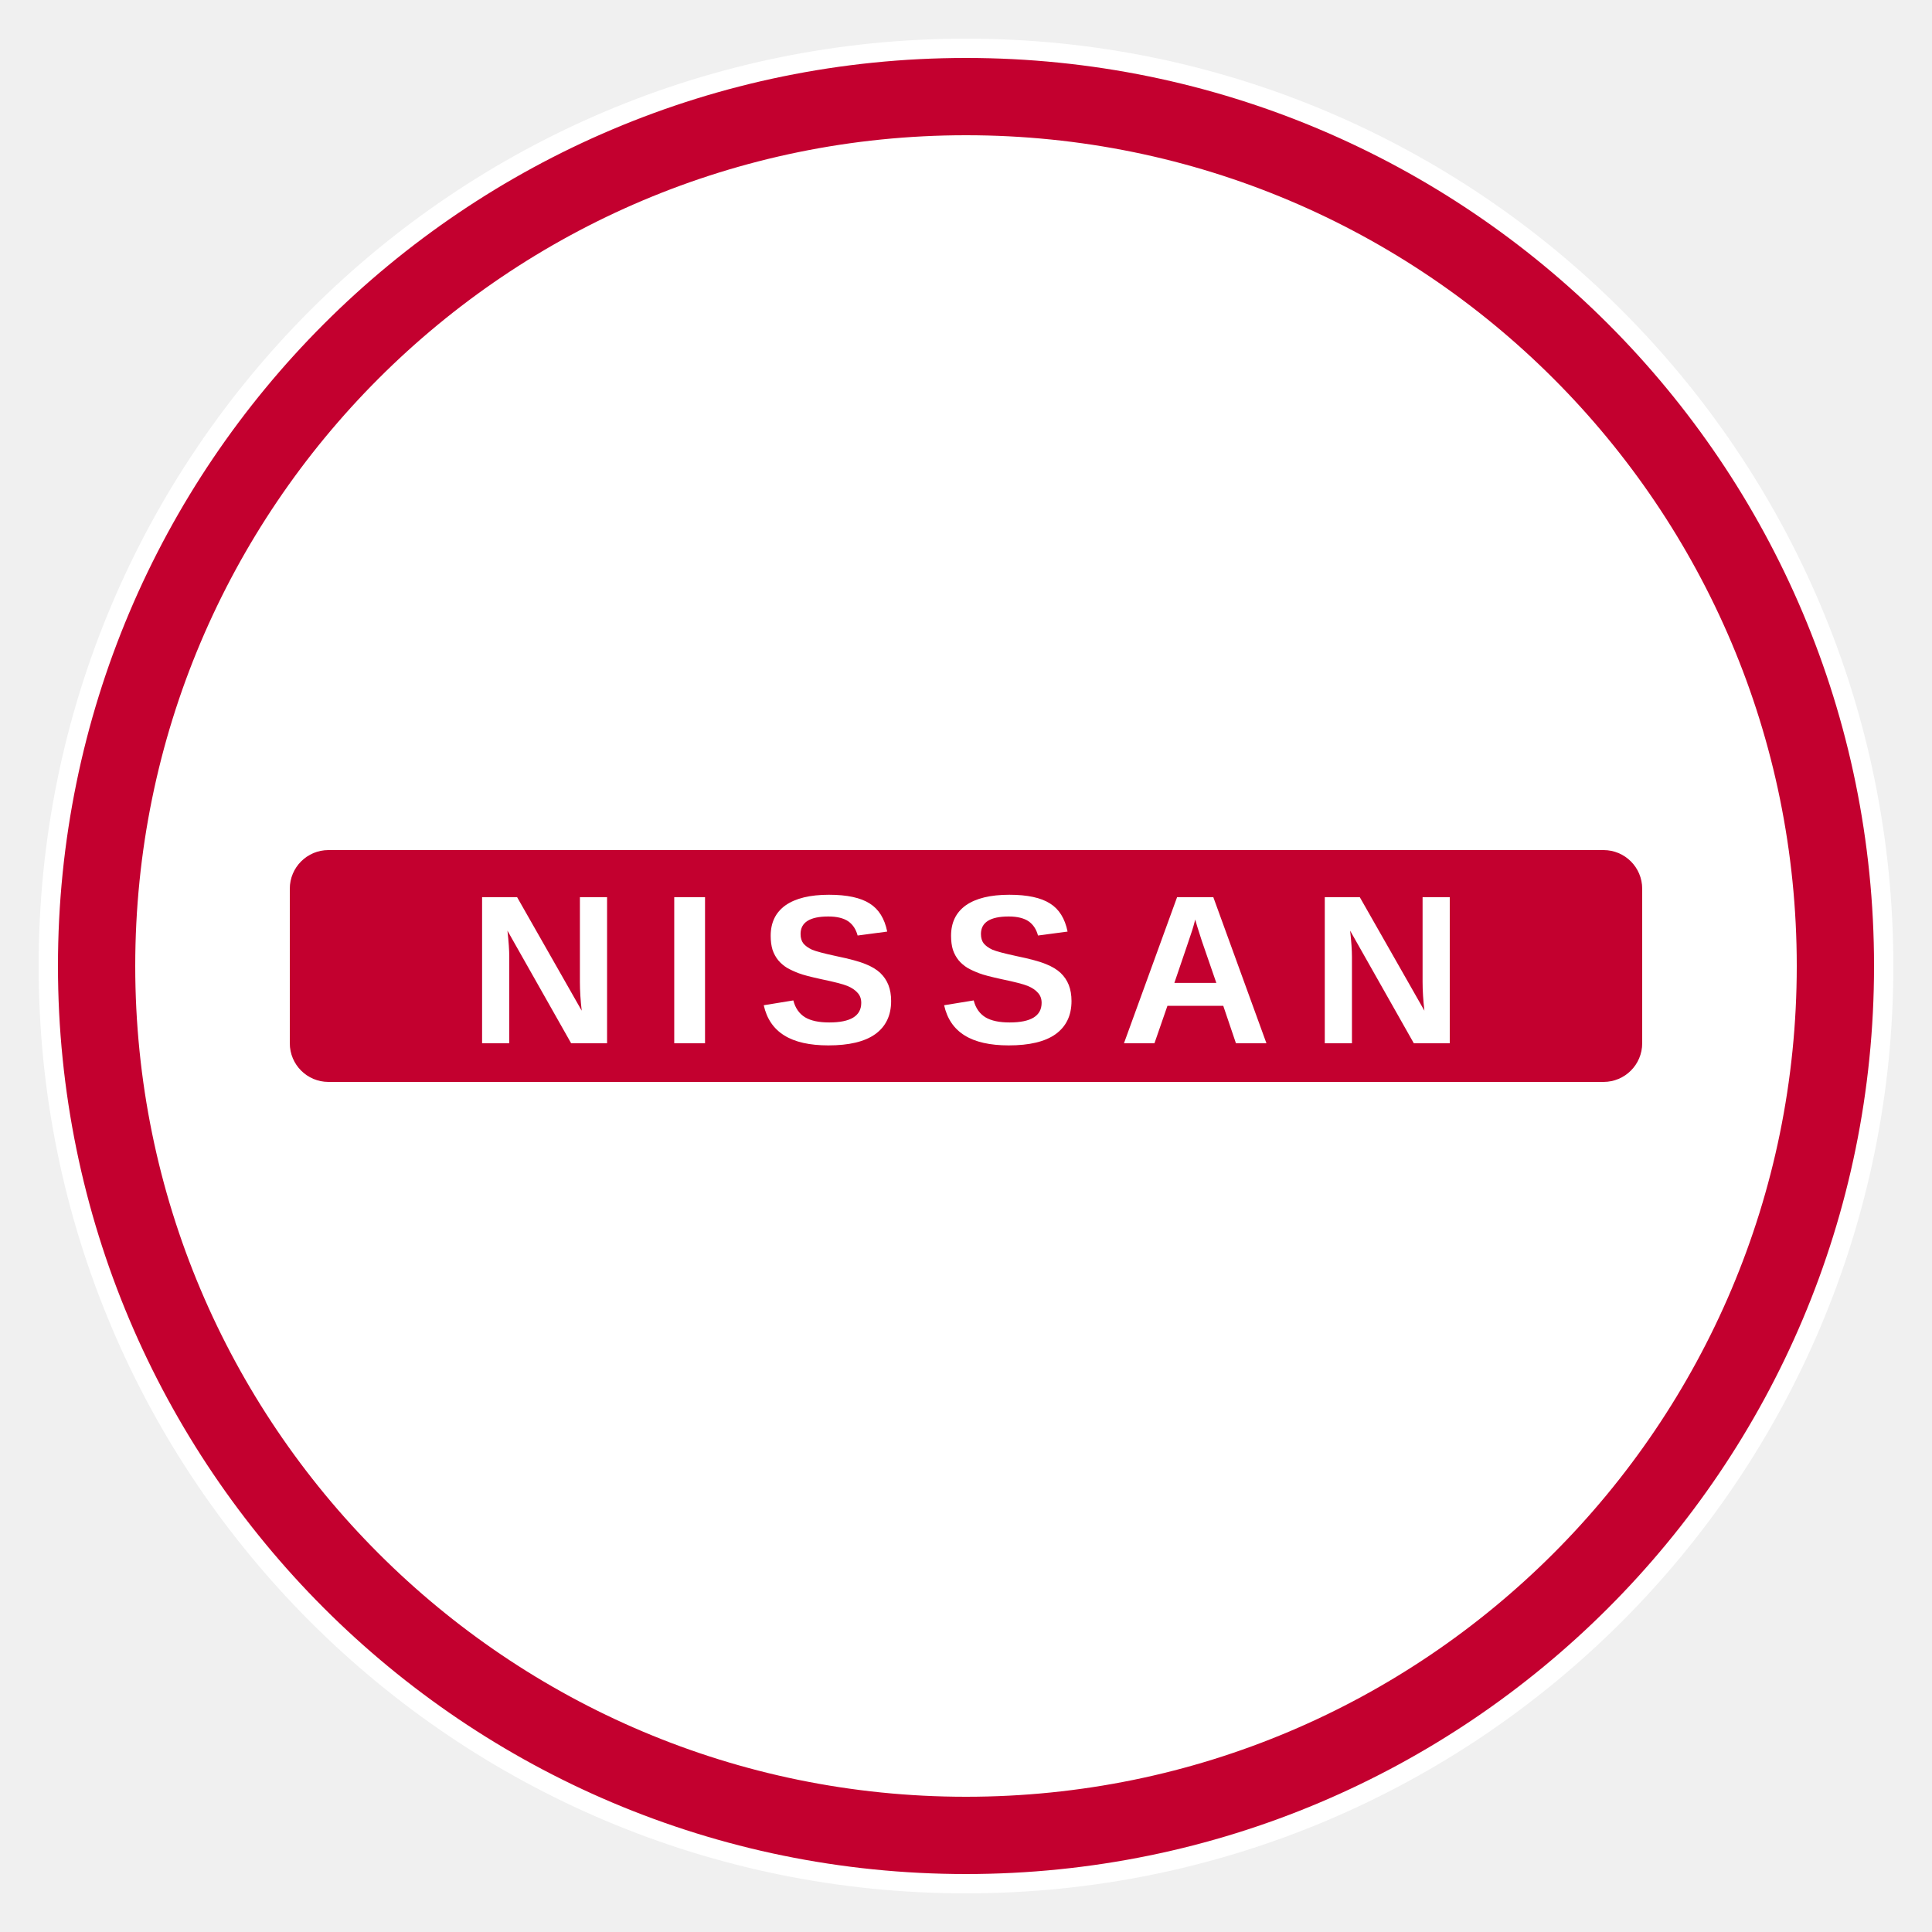
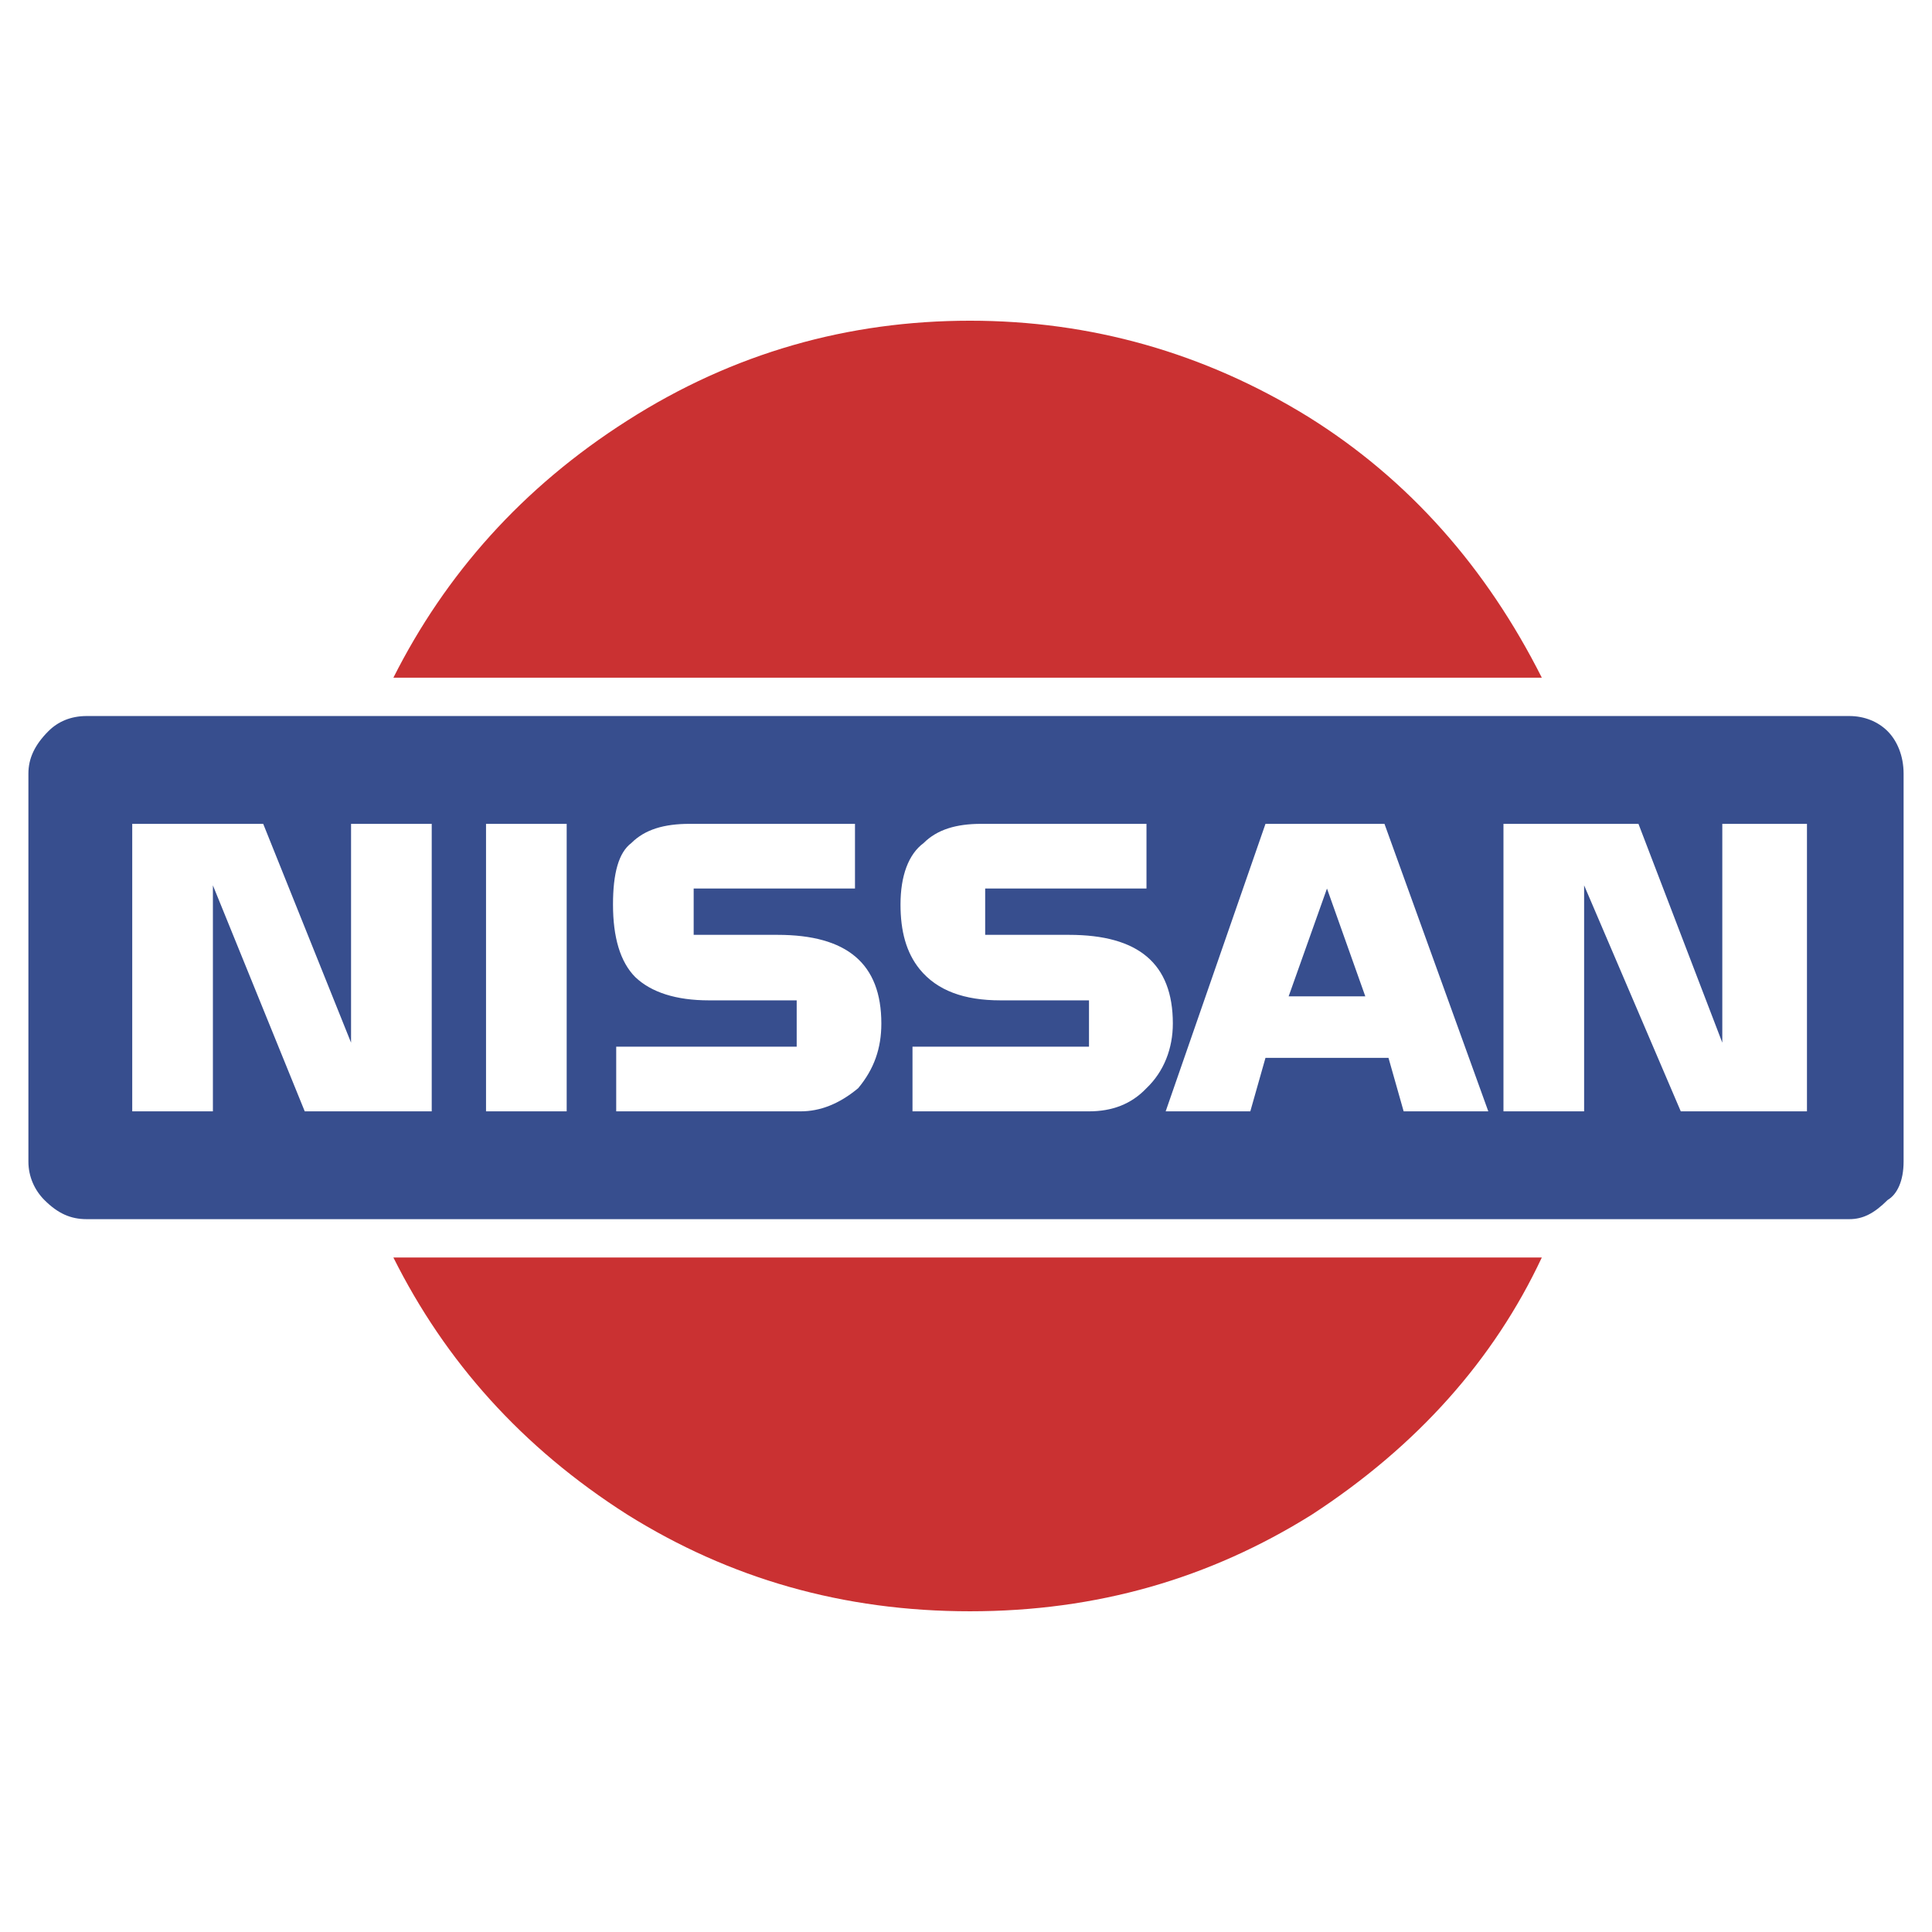
- <svg xmlns="http://www.w3.org/2000/svg" viewBox="0 0 100 100">
-   <circle cx="50" cy="50" r="48" fill="white" />
-   <circle cx="50" cy="50" r="45" fill="none" stroke="#C3002F" stroke-width="4" />
-   <rect x="15" y="44" width="70" height="12" rx="2" fill="#C3002F" />
-   <text x="50" y="54" text-anchor="middle" font-family="Arial,Helvetica,sans-serif" font-size="11" font-weight="bold" fill="white" letter-spacing="2">NISSAN</text>
+ <svg xmlns="http://www.w3.org/2000/svg" width="2500" height="2500" viewBox="0 0 192.756 192.756">
+   <g fill-rule="evenodd" clip-rule="evenodd">
+     <path fill="#fff" d="M0 0h192.756v192.756H0V0z" />
+     <path d="M8.651 71.438c-1.594 0-2.869.558-3.825 1.514-1.354 1.354-1.992 2.709-1.992 4.224V115.9c0 1.514.638 2.867 1.594 3.824 1.354 1.354 2.629 1.912 4.223 1.912h175.851c1.355 0 2.471-.559 3.826-1.912.955-.559 1.594-1.912 1.594-3.824V77.176c0-1.753-.639-3.267-1.594-4.224-.957-.956-2.311-1.514-3.826-1.514H8.651zm39.84 10.757h8.047v28.684h-8.047V82.195zm-35.298 0H26.26l8.765 21.832V82.195h8.048v28.684H30.404l-9.163-22.548v22.548h-8.048V82.195zm55.616 0h16.493v6.454H69.208v4.621h8.366c6.932 0 10.358 2.869 10.358 8.845 0 2.471-.717 4.541-2.311 6.453-1.912 1.594-3.825 2.311-5.737 2.311H61.479v-6.453h18.007v-4.621h-8.765c-3.267 0-5.737-.797-7.331-2.311-1.514-1.515-2.231-3.984-2.231-7.251 0-3.107.558-5.179 1.833-6.136 1.355-1.354 3.267-1.912 5.817-1.912zm45.576 0v6.454H98.291v4.621h8.365c6.932 0 10.359 2.869 10.359 8.845 0 2.471-.877 4.781-2.631 6.453-1.514 1.594-3.424 2.311-5.736 2.311H91.04v-6.453h17.609v-4.621h-8.844c-3.586 0-6.295-.957-8.048-3.107-1.355-1.674-1.913-3.826-1.913-6.455 0-2.868.797-5.02 2.311-6.136 1.354-1.354 3.267-1.912 5.738-1.912h16.492zm11.873 0h11.871l10.359 28.684h-8.445l-1.514-5.338h-12.271l-1.514 5.338h-8.445l9.959-28.684zm23.744 0h13.467l8.365 21.832V82.195h8.447v28.684h-12.59l-9.643-22.548v22.548h-8.047V82.195h.001z" fill="#374e8e" />
+     <path fill="#374e8e" d="M128.568 99.406h7.649l-3.824-10.757-3.825 10.757z" />
+     <path d="M62.594 41.957C52.077 48.65 44.427 57.335 39.248 67.614h114.579c-5.498-10.916-13.227-19.761-23.346-26.055-10.357-6.375-21.672-9.562-33.704-9.562-12.111.001-23.586 3.188-34.183 9.96zM39.248 125.461c5.179 10.359 12.829 18.963 23.346 25.656 10.199 6.375 21.514 9.641 34.183 9.641s23.903-3.266 34.103-9.641c10.518-6.852 18.166-15.457 22.947-25.656H39.248z" fill="#ca3132" />
+   </g>
</svg>
